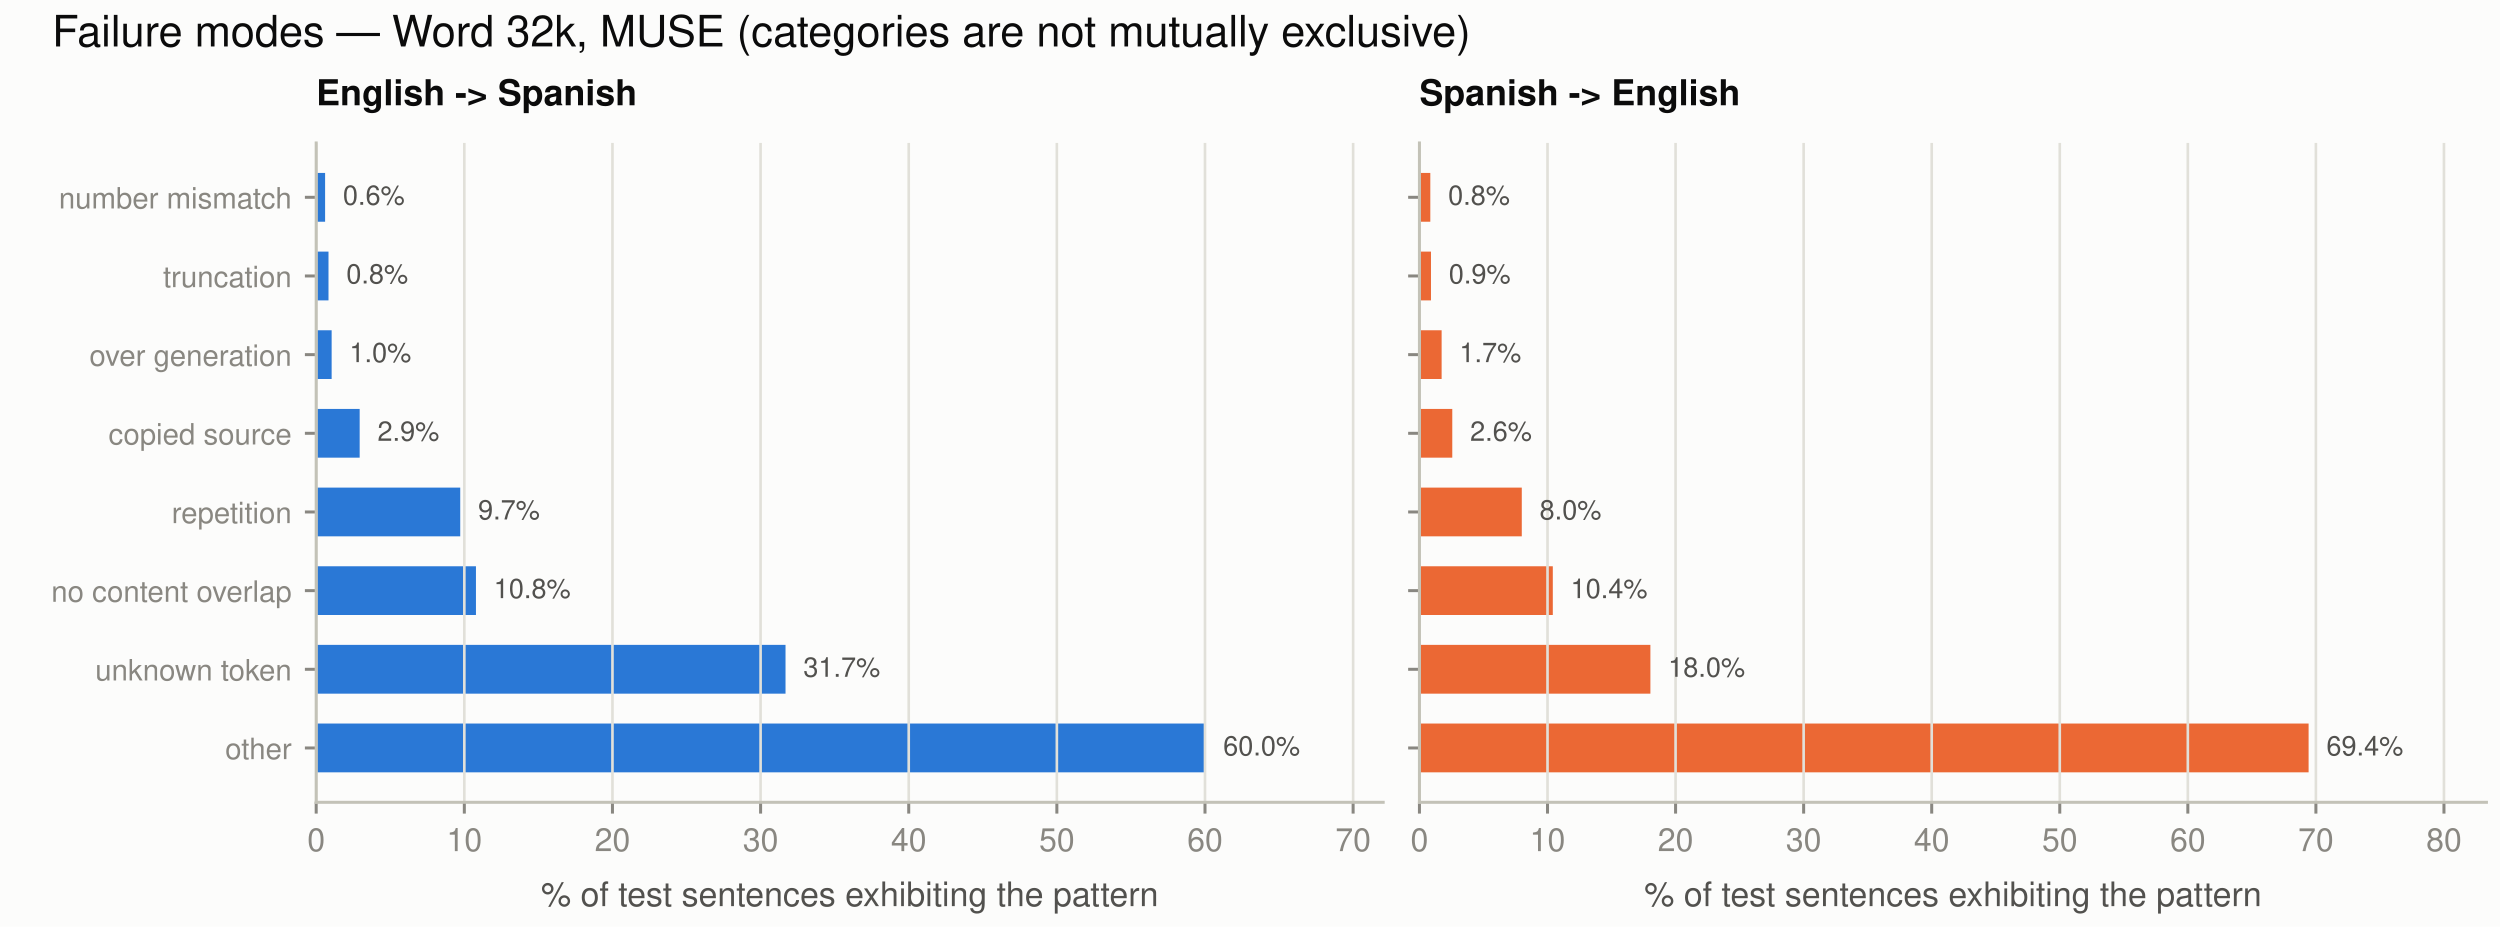
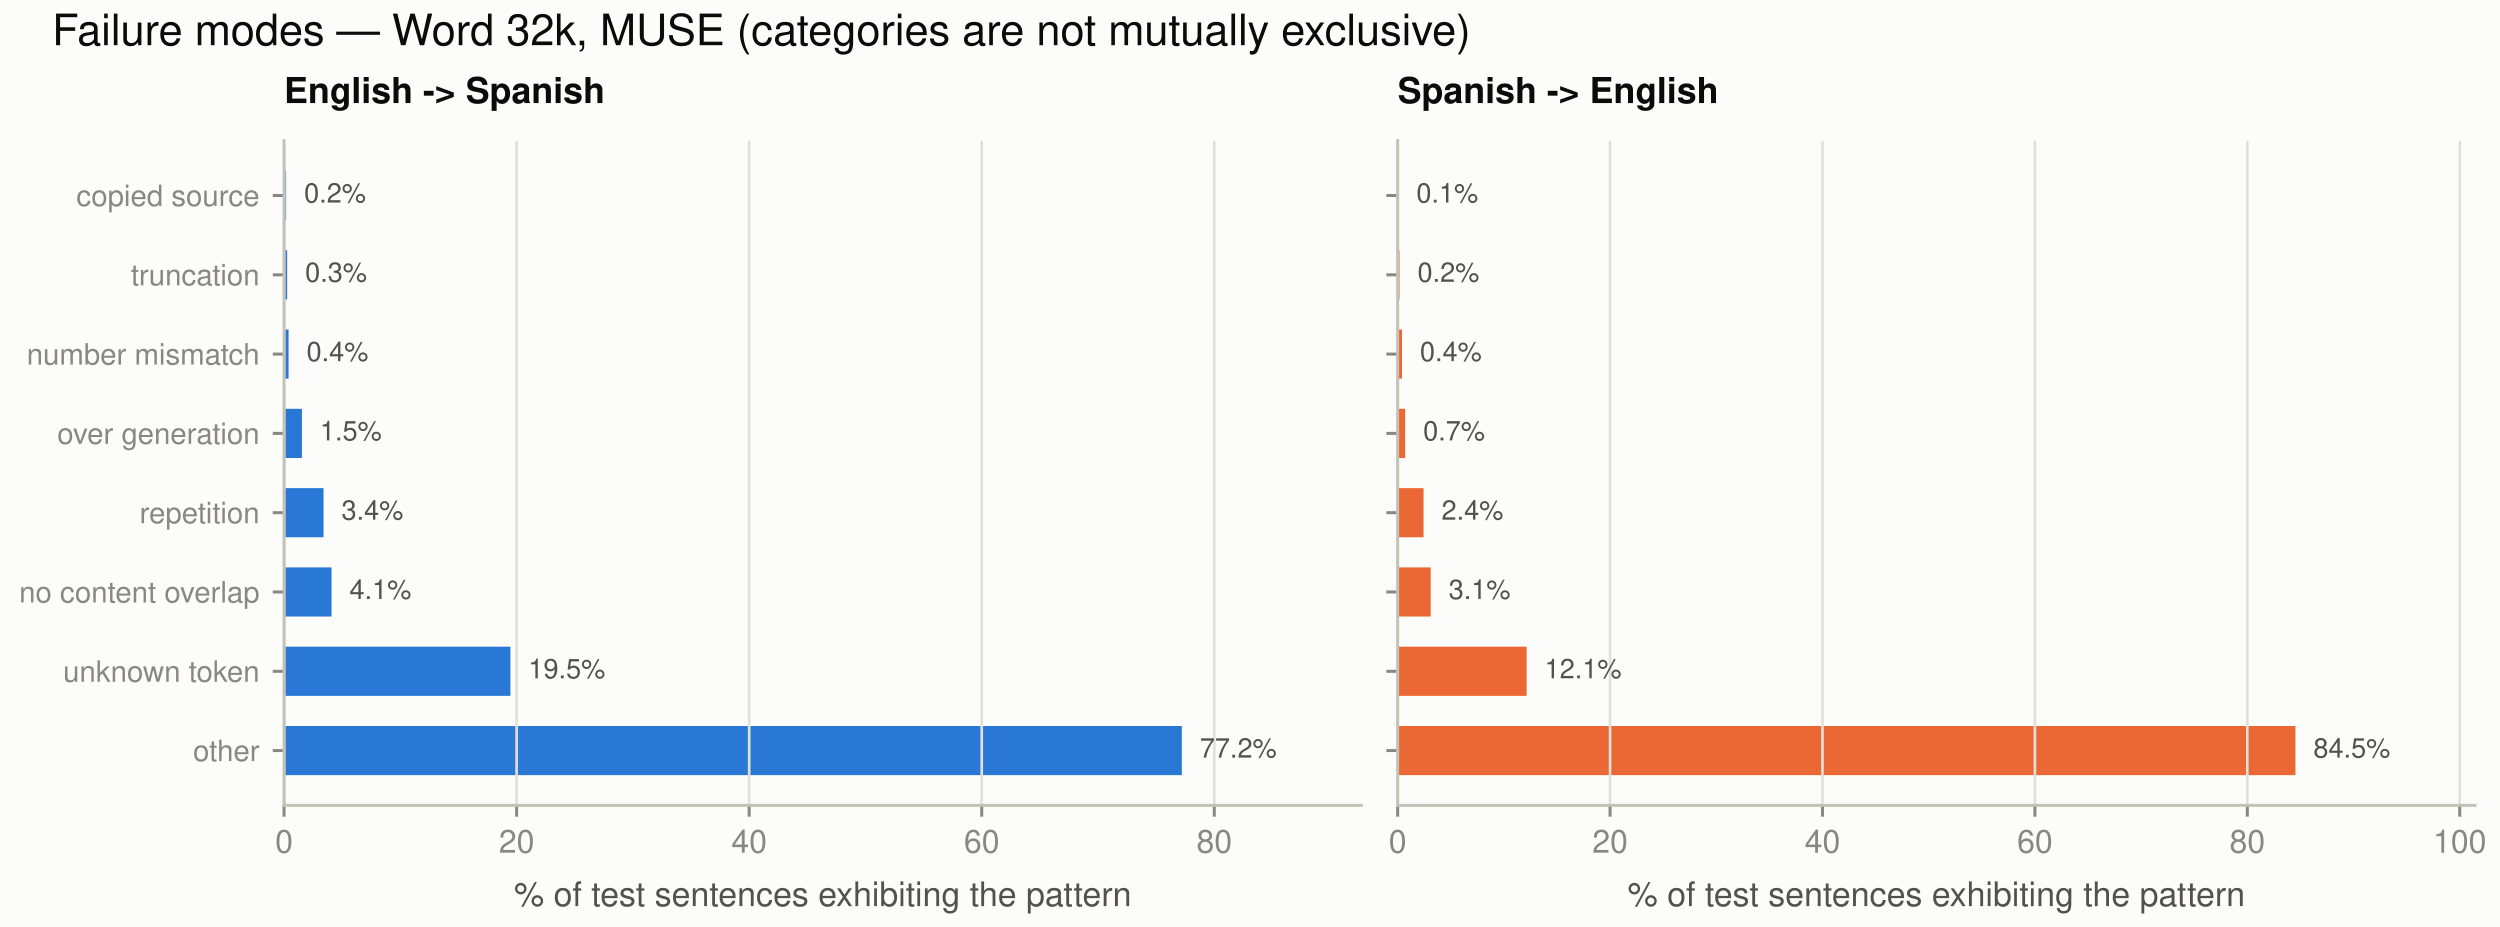
<svg xmlns="http://www.w3.org/2000/svg" xmlns:xlink="http://www.w3.org/1999/xlink" width="663.6pt" height="246pt" viewBox="0 0 663.6 246" version="1.1">
  <defs>
    <style type="text/css">*{stroke-linejoin: round; stroke-linecap: butt}</style>
  </defs>
  <g id="figure_1">
    <g id="patch_1">
      <path d="M 0 246  L 663.6 246  L 663.6 0  L 0 0  z " style="fill: #fcfcfb" />
    </g>
    <g id="axes_1">
      <g id="patch_2">
-         <path d="M 83.931 212.963  L 367.153 212.963  L 367.153 37.949  L 83.931 37.949  z " style="fill: #fcfcfb" />
+         <path d="M 75.402 213.775  L 361.368 213.775  L 361.368 37.354  L 75.402 37.354  z " style="fill: #fcfcfb" />
      </g>
      <g id="patch_3">
-         <path d="M 83.931 205.008  L 319.949 205.008  L 319.949 192.062  L 83.931 192.062  z " clip-path="url(#pf8842bc58b)" style="fill: #2a78d6" />
+         <path d="M 75.402 205.756  L 313.707 205.756  L 313.707 192.707  L 75.402 192.707  z " clip-path="url(#p7747f604c0)" style="fill: #2a78d6" />
      </g>
      <g id="patch_4">
-         <path d="M 83.931 184.128  L 208.51 184.128  L 208.51 171.182  L 83.931 171.182  z " clip-path="url(#pf8842bc58b)" style="fill: #2a78d6" />
+         <path d="M 75.402 184.709  L 135.483 184.709  L 135.483 171.659  L 75.402 171.659  z " clip-path="url(#p7747f604c0)" style="fill: #2a78d6" />
      </g>
      <g id="patch_5">
-         <path d="M 83.931 163.248  L 126.338 163.248  L 126.338 150.303  L 83.931 150.303  z " clip-path="url(#pf8842bc58b)" style="fill: #2a78d6" />
+         <path d="M 75.402 163.661  L 88.007 163.661  L 88.007 150.612  L 75.402 150.612  z " clip-path="url(#p7747f604c0)" style="fill: #2a78d6" />
      </g>
      <g id="patch_6">
-         <path d="M 83.931 142.368  L 122.166 142.368  L 122.166 129.423  L 83.931 129.423  z " clip-path="url(#pf8842bc58b)" style="fill: #2a78d6" />
+         <path d="M 75.402 142.613  L 85.879 142.613  L 85.879 129.564  L 75.402 129.564  z " clip-path="url(#p7747f604c0)" style="fill: #2a78d6" />
      </g>
      <g id="patch_7">
-         <path d="M 83.931 121.489  L 95.471 121.489  L 95.471 108.543  L 83.931 108.543  z " clip-path="url(#pf8842bc58b)" style="fill: #2a78d6" />
+         <path d="M 75.402 121.566  L 80.149 121.566  L 80.149 108.516  L 75.402 108.516  z " clip-path="url(#p7747f604c0)" style="fill: #2a78d6" />
      </g>
      <g id="patch_8">
-         <path d="M 83.931 100.609  L 88.032 100.609  L 88.032 87.663  L 83.931 87.663  z " clip-path="url(#pf8842bc58b)" style="fill: #2a78d6" />
+         <path d="M 75.402 100.518  L 76.602 100.518  L 76.602 87.469  L 75.402 87.469  z " clip-path="url(#p7747f604c0)" style="fill: #2a78d6" />
      </g>
      <g id="patch_9">
-         <path d="M 83.931 79.729  L 87.198 79.729  L 87.198 66.784  L 83.931 66.784  z " clip-path="url(#pf8842bc58b)" style="fill: #2a78d6" />
+         <path d="M 75.402 79.471  L 76.22 79.471  L 76.22 66.421  L 75.402 66.421  z " clip-path="url(#p7747f604c0)" style="fill: #2a78d6" />
      </g>
      <g id="patch_10">
-         <path d="M 83.931 58.849  L 86.294 58.849  L 86.294 45.904  L 83.931 45.904  z " clip-path="url(#pf8842bc58b)" style="fill: #2a78d6" />
+         <path d="M 75.402 58.423  L 75.948 58.423  L 75.948 45.374  L 75.402 45.374  z " clip-path="url(#p7747f604c0)" style="fill: #2a78d6" />
      </g>
      <g id="matplotlib.axis_1">
        <g id="xtick_1">
          <g id="line2d_1">
-             <path d="M 83.931 212.963  L 83.931 37.949  " clip-path="url(#pf8842bc58b)" style="fill: none; stroke: #e1e0d9; stroke-width: 0.7; stroke-linecap: round" />
+             <path d="M 75.402 213.775  L 75.402 37.354  " clip-path="url(#p7747f604c0)" style="fill: none; stroke: #e1e0d9; stroke-width: 0.7; stroke-linecap: round" />
          </g>
          <g id="line2d_2">
            <defs>
-               <path id="mbc6692d538" d="M 0 0  L 0 3  " style="stroke: #898781; stroke-width: 0.8" />
+               <path id="mf57558a4a2" d="M 0 0  L 0 3  " style="stroke: #898781; stroke-width: 0.8" />
            </defs>
            <g>
-               <use xlink:href="#mbc6692d538" x="83.931" y="212.963" style="fill: #898781; stroke: #898781; stroke-width: 0.8" />
+               <use xlink:href="#mf57558a4a2" x="75.402" y="213.775" style="fill: #898781; stroke: #898781; stroke-width: 0.8" />
            </g>
          </g>
          <g id="text_1">
-             <text style="font-size: 8.5px; font-family: 'Helvetica Neue', 'Helvetica', 'Arial', 'DejaVu Sans', sans-serif; text-anchor: middle; fill: #898781" x="83.931" y="225.921" transform="rotate(-0 83.93066 225.9215)">0</text>
+             <text style="font-size: 8.5px; font-family: 'Helvetica Neue', 'Helvetica', 'Arial', 'DejaVu Sans', sans-serif; text-anchor: middle; fill: #898781" x="75.402" y="226.345" transform="rotate(-0 75.40184 226.3449)">0</text>
          </g>
        </g>
        <g id="xtick_2">
          <g id="line2d_3">
-             <path d="M 123.251 212.963  L 123.251 37.949  " clip-path="url(#pf8842bc58b)" style="fill: none; stroke: #e1e0d9; stroke-width: 0.7; stroke-linecap: round" />
+             <path d="M 137.131 213.775  L 137.131 37.354  " clip-path="url(#p7747f604c0)" style="fill: none; stroke: #e1e0d9; stroke-width: 0.7; stroke-linecap: round" />
          </g>
          <g id="line2d_4">
            <g>
-               <use xlink:href="#mbc6692d538" x="123.251" y="212.963" style="fill: #898781; stroke: #898781; stroke-width: 0.8" />
+               <use xlink:href="#mf57558a4a2" x="137.131" y="213.775" style="fill: #898781; stroke: #898781; stroke-width: 0.8" />
            </g>
          </g>
          <g id="text_2">
-             <text style="font-size: 8.5px; font-family: 'Helvetica Neue', 'Helvetica', 'Arial', 'DejaVu Sans', sans-serif; text-anchor: middle; fill: #898781" x="123.251" y="225.921" transform="rotate(-0 123.2509 225.9215)">10</text>
+             <text style="font-size: 8.5px; font-family: 'Helvetica Neue', 'Helvetica', 'Arial', 'DejaVu Sans', sans-serif; text-anchor: middle; fill: #898781" x="137.131" y="226.345" transform="rotate(-0 137.1309 226.3449)">20</text>
          </g>
        </g>
        <g id="xtick_3">
          <g id="line2d_5">
-             <path d="M 162.571 212.963  L 162.571 37.949  " clip-path="url(#pf8842bc58b)" style="fill: none; stroke: #e1e0d9; stroke-width: 0.7; stroke-linecap: round" />
+             <path d="M 198.86 213.775  L 198.86 37.354  " clip-path="url(#p7747f604c0)" style="fill: none; stroke: #e1e0d9; stroke-width: 0.7; stroke-linecap: round" />
          </g>
          <g id="line2d_6">
            <g>
-               <use xlink:href="#mbc6692d538" x="162.571" y="212.963" style="fill: #898781; stroke: #898781; stroke-width: 0.8" />
+               <use xlink:href="#mf57558a4a2" x="198.86" y="213.775" style="fill: #898781; stroke: #898781; stroke-width: 0.8" />
            </g>
          </g>
          <g id="text_3">
-             <text style="font-size: 8.5px; font-family: 'Helvetica Neue', 'Helvetica', 'Arial', 'DejaVu Sans', sans-serif; text-anchor: middle; fill: #898781" x="162.571" y="225.921" transform="rotate(-0 162.5711 225.9215)">20</text>
+             <text style="font-size: 8.5px; font-family: 'Helvetica Neue', 'Helvetica', 'Arial', 'DejaVu Sans', sans-serif; text-anchor: middle; fill: #898781" x="198.86" y="226.345" transform="rotate(-0 198.8601 226.3449)">40</text>
          </g>
        </g>
        <g id="xtick_4">
          <g id="line2d_7">
-             <path d="M 201.891 212.963  L 201.891 37.949  " clip-path="url(#pf8842bc58b)" style="fill: none; stroke: #e1e0d9; stroke-width: 0.7; stroke-linecap: round" />
+             <path d="M 260.589 213.775  L 260.589 37.354  " clip-path="url(#p7747f604c0)" style="fill: none; stroke: #e1e0d9; stroke-width: 0.7; stroke-linecap: round" />
          </g>
          <g id="line2d_8">
            <g>
-               <use xlink:href="#mbc6692d538" x="201.891" y="212.963" style="fill: #898781; stroke: #898781; stroke-width: 0.8" />
+               <use xlink:href="#mf57558a4a2" x="260.589" y="213.775" style="fill: #898781; stroke: #898781; stroke-width: 0.8" />
            </g>
          </g>
          <g id="text_4">
-             <text style="font-size: 8.5px; font-family: 'Helvetica Neue', 'Helvetica', 'Arial', 'DejaVu Sans', sans-serif; text-anchor: middle; fill: #898781" x="201.891" y="225.921" transform="rotate(-0 201.8913 225.9215)">30</text>
+             <text style="font-size: 8.5px; font-family: 'Helvetica Neue', 'Helvetica', 'Arial', 'DejaVu Sans', sans-serif; text-anchor: middle; fill: #898781" x="260.589" y="226.345" transform="rotate(-0 260.5892 226.3449)">60</text>
          </g>
        </g>
        <g id="xtick_5">
          <g id="line2d_9">
-             <path d="M 241.212 212.963  L 241.212 37.949  " clip-path="url(#pf8842bc58b)" style="fill: none; stroke: #e1e0d9; stroke-width: 0.7; stroke-linecap: round" />
+             <path d="M 322.318 213.775  L 322.318 37.354  " clip-path="url(#p7747f604c0)" style="fill: none; stroke: #e1e0d9; stroke-width: 0.7; stroke-linecap: round" />
          </g>
          <g id="line2d_10">
            <g>
-               <use xlink:href="#mbc6692d538" x="241.212" y="212.963" style="fill: #898781; stroke: #898781; stroke-width: 0.8" />
+               <use xlink:href="#mf57558a4a2" x="322.318" y="213.775" style="fill: #898781; stroke: #898781; stroke-width: 0.8" />
            </g>
          </g>
          <g id="text_5">
-             <text style="font-size: 8.5px; font-family: 'Helvetica Neue', 'Helvetica', 'Arial', 'DejaVu Sans', sans-serif; text-anchor: middle; fill: #898781" x="241.212" y="225.921" transform="rotate(-0 241.2116 225.9215)">40</text>
-           </g>
-         </g>
-         <g id="xtick_6">
-           <g id="line2d_11">
-             <path d="M 280.532 212.963  L 280.532 37.949  " clip-path="url(#pf8842bc58b)" style="fill: none; stroke: #e1e0d9; stroke-width: 0.7; stroke-linecap: round" />
-           </g>
-           <g id="line2d_12">
-             <g>
-               <use xlink:href="#mbc6692d538" x="280.532" y="212.963" style="fill: #898781; stroke: #898781; stroke-width: 0.8" />
-             </g>
-           </g>
-           <g id="text_6">
-             <text style="font-size: 8.5px; font-family: 'Helvetica Neue', 'Helvetica', 'Arial', 'DejaVu Sans', sans-serif; text-anchor: middle; fill: #898781" x="280.532" y="225.921" transform="rotate(-0 280.5318 225.9215)">50</text>
-           </g>
-         </g>
-         <g id="xtick_7">
-           <g id="line2d_13">
-             <path d="M 319.852 212.963  L 319.852 37.949  " clip-path="url(#pf8842bc58b)" style="fill: none; stroke: #e1e0d9; stroke-width: 0.7; stroke-linecap: round" />
-           </g>
-           <g id="line2d_14">
-             <g>
-               <use xlink:href="#mbc6692d538" x="319.852" y="212.963" style="fill: #898781; stroke: #898781; stroke-width: 0.8" />
-             </g>
-           </g>
-           <g id="text_7">
-             <text style="font-size: 8.5px; font-family: 'Helvetica Neue', 'Helvetica', 'Arial', 'DejaVu Sans', sans-serif; text-anchor: middle; fill: #898781" x="319.852" y="225.921" transform="rotate(-0 319.852 225.9215)">60</text>
-           </g>
-         </g>
-         <g id="xtick_8">
-           <g id="line2d_15">
-             <path d="M 359.172 212.963  L 359.172 37.949  " clip-path="url(#pf8842bc58b)" style="fill: none; stroke: #e1e0d9; stroke-width: 0.7; stroke-linecap: round" />
-           </g>
-           <g id="line2d_16">
-             <g>
-               <use xlink:href="#mbc6692d538" x="359.172" y="212.963" style="fill: #898781; stroke: #898781; stroke-width: 0.8" />
-             </g>
-           </g>
-           <g id="text_8">
-             <text style="font-size: 8.5px; font-family: 'Helvetica Neue', 'Helvetica', 'Arial', 'DejaVu Sans', sans-serif; text-anchor: middle; fill: #898781" x="359.172" y="225.921" transform="rotate(-0 359.1723 225.9215)">70</text>
-           </g>
-         </g>
-         <g id="text_9">
-           <text style="font-size: 9px; font-family: 'Helvetica Neue', 'Helvetica', 'Arial', 'DejaVu Sans', sans-serif; text-anchor: middle; fill: #52514e" x="225.542" y="240.528" transform="rotate(-0 225.5419 240.5278)">% of test sentences exhibiting the pattern</text>
+             <text style="font-size: 8.5px; font-family: 'Helvetica Neue', 'Helvetica', 'Arial', 'DejaVu Sans', sans-serif; text-anchor: middle; fill: #898781" x="322.318" y="226.345" transform="rotate(-0 322.3183 226.3449)">80</text>
+           </g>
+         </g>
+         <g id="text_6">
+           <text style="font-size: 9px; font-family: 'Helvetica Neue', 'Helvetica', 'Arial', 'DejaVu Sans', sans-serif; text-anchor: middle; fill: #52514e" x="218.385" y="240.518" transform="rotate(-0 218.385 240.518)">% of test sentences exhibiting the pattern</text>
        </g>
      </g>
      <g id="matplotlib.axis_2">
        <g id="ytick_1">
+           <g id="line2d_11">
+             <defs>
+               <path id="m1c5f3a7629" d="M 0 0  L -3 0  " style="stroke: #898781; stroke-width: 0.8" />
+             </defs>
+             <g>
+               <use xlink:href="#m1c5f3a7629" x="75.402" y="199.231" style="fill: #898781; stroke: #898781; stroke-width: 0.8" />
+             </g>
+           </g>
+           <g id="text_7">
+             <text style="font-size: 7.8px; font-family: 'Helvetica Neue', 'Helvetica', 'Arial', 'DejaVu Sans', sans-serif; text-anchor: end; fill: #898781" x="68.902" y="202.016" transform="rotate(-0 68.90184 202.0163)">other</text>
+           </g>
+         </g>
+         <g id="ytick_2">
+           <g id="line2d_12">
+             <g>
+               <use xlink:href="#m1c5f3a7629" x="75.402" y="178.184" style="fill: #898781; stroke: #898781; stroke-width: 0.8" />
+             </g>
+           </g>
+           <g id="text_8">
+             <text style="font-size: 7.8px; font-family: 'Helvetica Neue', 'Helvetica', 'Arial', 'DejaVu Sans', sans-serif; text-anchor: end; fill: #898781" x="68.902" y="180.969" transform="rotate(-0 68.90184 180.9687)">unknown token</text>
+           </g>
+         </g>
+         <g id="ytick_3">
+           <g id="line2d_13">
+             <g>
+               <use xlink:href="#m1c5f3a7629" x="75.402" y="157.136" style="fill: #898781; stroke: #898781; stroke-width: 0.8" />
+             </g>
+           </g>
+           <g id="text_9">
+             <text style="font-size: 7.8px; font-family: 'Helvetica Neue', 'Helvetica', 'Arial', 'DejaVu Sans', sans-serif; text-anchor: end; fill: #898781" x="68.902" y="159.921" transform="rotate(-0 68.90184 159.9211)">no content overlap</text>
+           </g>
+         </g>
+         <g id="ytick_4">
+           <g id="line2d_14">
+             <g>
+               <use xlink:href="#m1c5f3a7629" x="75.402" y="136.089" style="fill: #898781; stroke: #898781; stroke-width: 0.8" />
+             </g>
+           </g>
+           <g id="text_10">
+             <text style="font-size: 7.8px; font-family: 'Helvetica Neue', 'Helvetica', 'Arial', 'DejaVu Sans', sans-serif; text-anchor: end; fill: #898781" x="68.902" y="138.874" transform="rotate(-0 68.90184 138.8735)">repetition</text>
+           </g>
+         </g>
+         <g id="ytick_5">
+           <g id="line2d_15">
+             <g>
+               <use xlink:href="#m1c5f3a7629" x="75.402" y="115.041" style="fill: #898781; stroke: #898781; stroke-width: 0.8" />
+             </g>
+           </g>
+           <g id="text_11">
+             <text style="font-size: 7.8px; font-family: 'Helvetica Neue', 'Helvetica', 'Arial', 'DejaVu Sans', sans-serif; text-anchor: end; fill: #898781" x="68.902" y="117.826" transform="rotate(-0 68.90184 117.8259)">over generation</text>
+           </g>
+         </g>
+         <g id="ytick_6">
+           <g id="line2d_16">
+             <g>
+               <use xlink:href="#m1c5f3a7629" x="75.402" y="93.993" style="fill: #898781; stroke: #898781; stroke-width: 0.8" />
+             </g>
+           </g>
+           <g id="text_12">
+             <text style="font-size: 7.8px; font-family: 'Helvetica Neue', 'Helvetica', 'Arial', 'DejaVu Sans', sans-serif; text-anchor: end; fill: #898781" x="68.902" y="96.778" transform="rotate(-0 68.90184 96.77832)">number mismatch</text>
+           </g>
+         </g>
+         <g id="ytick_7">
          <g id="line2d_17">
-             <defs>
-               <path id="m1b351978e4" d="M 0 0  L -3 0  " style="stroke: #898781; stroke-width: 0.8" />
-             </defs>
-             <g>
-               <use xlink:href="#m1b351978e4" x="83.931" y="198.535" style="fill: #898781; stroke: #898781; stroke-width: 0.8" />
-             </g>
-           </g>
-           <g id="text_10">
-             <text style="font-size: 7.8px; font-family: 'Helvetica Neue', 'Helvetica', 'Arial', 'DejaVu Sans', sans-serif; text-anchor: end; fill: #898781" x="77.431" y="201.498" transform="rotate(-0 77.43066 201.4983)">other</text>
-           </g>
-         </g>
-         <g id="ytick_2">
+             <g>
+               <use xlink:href="#m1c5f3a7629" x="75.402" y="72.946" style="fill: #898781; stroke: #898781; stroke-width: 0.8" />
+             </g>
+           </g>
+           <g id="text_13">
+             <text style="font-size: 7.8px; font-family: 'Helvetica Neue', 'Helvetica', 'Arial', 'DejaVu Sans', sans-serif; text-anchor: end; fill: #898781" x="68.902" y="75.731" transform="rotate(-0 68.90184 75.73072)">truncation</text>
+           </g>
+         </g>
+         <g id="ytick_8">
          <g id="line2d_18">
            <g>
-               <use xlink:href="#m1b351978e4" x="83.931" y="177.655" style="fill: #898781; stroke: #898781; stroke-width: 0.8" />
-             </g>
-           </g>
-           <g id="text_11">
-             <text style="font-size: 7.8px; font-family: 'Helvetica Neue', 'Helvetica', 'Arial', 'DejaVu Sans', sans-serif; text-anchor: end; fill: #898781" x="77.431" y="180.619" transform="rotate(-0 77.43066 180.6186)">unknown token</text>
-           </g>
-         </g>
-         <g id="ytick_3">
-           <g id="line2d_19">
-             <g>
-               <use xlink:href="#m1b351978e4" x="83.931" y="156.775" style="fill: #898781; stroke: #898781; stroke-width: 0.8" />
-             </g>
-           </g>
-           <g id="text_12">
-             <text style="font-size: 7.8px; font-family: 'Helvetica Neue', 'Helvetica', 'Arial', 'DejaVu Sans', sans-serif; text-anchor: end; fill: #898781" x="77.431" y="159.739" transform="rotate(-0 77.43066 159.7388)">no content overlap</text>
-           </g>
-         </g>
-         <g id="ytick_4">
-           <g id="line2d_20">
-             <g>
-               <use xlink:href="#m1b351978e4" x="83.931" y="135.896" style="fill: #898781; stroke: #898781; stroke-width: 0.8" />
-             </g>
-           </g>
-           <g id="text_13">
-             <text style="font-size: 7.8px; font-family: 'Helvetica Neue', 'Helvetica', 'Arial', 'DejaVu Sans', sans-serif; text-anchor: end; fill: #898781" x="77.431" y="138.859" transform="rotate(-0 77.43066 138.8591)">repetition</text>
-           </g>
-         </g>
-         <g id="ytick_5">
-           <g id="line2d_21">
-             <g>
-               <use xlink:href="#m1b351978e4" x="83.931" y="115.016" style="fill: #898781; stroke: #898781; stroke-width: 0.8" />
+               <use xlink:href="#m1c5f3a7629" x="75.402" y="51.898" style="fill: #898781; stroke: #898781; stroke-width: 0.8" />
            </g>
          </g>
          <g id="text_14">
-             <text style="font-size: 7.8px; font-family: 'Helvetica Neue', 'Helvetica', 'Arial', 'DejaVu Sans', sans-serif; text-anchor: end; fill: #898781" x="77.431" y="117.979" transform="rotate(-0 77.43066 117.9793)">copied source</text>
-           </g>
-         </g>
-         <g id="ytick_6">
-           <g id="line2d_22">
-             <g>
-               <use xlink:href="#m1b351978e4" x="83.931" y="94.136" style="fill: #898781; stroke: #898781; stroke-width: 0.8" />
-             </g>
-           </g>
-           <g id="text_15">
-             <text style="font-size: 7.8px; font-family: 'Helvetica Neue', 'Helvetica', 'Arial', 'DejaVu Sans', sans-serif; text-anchor: end; fill: #898781" x="77.431" y="97.1" transform="rotate(-0 77.43066 97.0996)">over generation</text>
-           </g>
-         </g>
-         <g id="ytick_7">
-           <g id="line2d_23">
-             <g>
-               <use xlink:href="#m1b351978e4" x="83.931" y="73.256" style="fill: #898781; stroke: #898781; stroke-width: 0.8" />
-             </g>
-           </g>
-           <g id="text_16">
-             <text style="font-size: 7.8px; font-family: 'Helvetica Neue', 'Helvetica', 'Arial', 'DejaVu Sans', sans-serif; text-anchor: end; fill: #898781" x="77.431" y="76.22" transform="rotate(-0 77.43066 76.21987)">truncation</text>
-           </g>
-         </g>
-         <g id="ytick_8">
-           <g id="line2d_24">
-             <g>
-               <use xlink:href="#m1b351978e4" x="83.931" y="52.377" style="fill: #898781; stroke: #898781; stroke-width: 0.8" />
-             </g>
-           </g>
-           <g id="text_17">
-             <text style="font-size: 7.8px; font-family: 'Helvetica Neue', 'Helvetica', 'Arial', 'DejaVu Sans', sans-serif; text-anchor: end; fill: #898781" x="77.431" y="55.34" transform="rotate(-0 77.43066 55.34013)">number mismatch</text>
+             <text style="font-size: 7.8px; font-family: 'Helvetica Neue', 'Helvetica', 'Arial', 'DejaVu Sans', sans-serif; text-anchor: end; fill: #898781" x="68.902" y="54.683" transform="rotate(-0 68.90184 54.68312)">copied source</text>
          </g>
        </g>
      </g>
      <g id="patch_11">
-         <path d="M 83.931 212.963  L 83.931 37.949  " style="fill: none; stroke: #c3c2b7; stroke-width: 0.8; stroke-linejoin: miter; stroke-linecap: square" />
+         <path d="M 75.402 213.775  L 75.402 37.354  " style="fill: none; stroke: #c3c2b7; stroke-width: 0.8; stroke-linejoin: miter; stroke-linecap: square" />
      </g>
      <g id="patch_12">
-         <path d="M 83.931 212.963  L 367.153 212.963  " style="fill: none; stroke: #c3c2b7; stroke-width: 0.8; stroke-linejoin: miter; stroke-linecap: square" />
+         <path d="M 75.402 213.775  L 361.368 213.775  " style="fill: none; stroke: #c3c2b7; stroke-width: 0.8; stroke-linejoin: miter; stroke-linecap: square" />
+       </g>
+       <g id="text_15">
+         <text style="font-size: 7.2px; font-family: 'Helvetica Neue', 'Helvetica', 'Arial', 'DejaVu Sans', sans-serif; text-anchor: start; fill: #52514e" x="318.473" y="201.093" transform="rotate(-0 318.4733 201.0928)">77.2%</text>
+       </g>
+       <g id="text_16">
+         <text style="font-size: 7.2px; font-family: 'Helvetica Neue', 'Helvetica', 'Arial', 'DejaVu Sans', sans-serif; text-anchor: start; fill: #52514e" x="140.249" y="180.045" transform="rotate(-0 140.2491 180.0452)">19.5%</text>
+       </g>
+       <g id="text_17">
+         <text style="font-size: 7.2px; font-family: 'Helvetica Neue', 'Helvetica', 'Arial', 'DejaVu Sans', sans-serif; text-anchor: start; fill: #52514e" x="92.774" y="158.998" transform="rotate(-0 92.77352 158.9976)">4.1%</text>
      </g>
      <g id="text_18">
-         <text style="font-size: 7.2px; font-family: 'Helvetica Neue', 'Helvetica', 'Arial', 'DejaVu Sans', sans-serif; text-anchor: start; fill: #52514e" x="324.67" y="200.522" transform="rotate(-0 324.6697 200.5217)">60.0%</text>
+         <text style="font-size: 7.2px; font-family: 'Helvetica Neue', 'Helvetica', 'Arial', 'DejaVu Sans', sans-serif; text-anchor: start; fill: #52514e" x="90.645" y="137.95" transform="rotate(-0 90.64531 137.95)">3.4%</text>
      </g>
      <g id="text_19">
-         <text style="font-size: 7.2px; font-family: 'Helvetica Neue', 'Helvetica', 'Arial', 'DejaVu Sans', sans-serif; text-anchor: start; fill: #52514e" x="213.23" y="179.642" transform="rotate(-0 213.23 179.6419)">31.7%</text>
+         <text style="font-size: 7.2px; font-family: 'Helvetica Neue', 'Helvetica', 'Arial', 'DejaVu Sans', sans-serif; text-anchor: start; fill: #52514e" x="84.916" y="116.902" transform="rotate(-0 84.9155 116.9024)">1.5%</text>
      </g>
      <g id="text_20">
-         <text style="font-size: 7.2px; font-family: 'Helvetica Neue', 'Helvetica', 'Arial', 'DejaVu Sans', sans-serif; text-anchor: start; fill: #52514e" x="131.058" y="158.762" transform="rotate(-0 131.0579 158.7622)">10.8%</text>
+         <text style="font-size: 7.2px; font-family: 'Helvetica Neue', 'Helvetica', 'Arial', 'DejaVu Sans', sans-serif; text-anchor: start; fill: #52514e" x="81.368" y="95.855" transform="rotate(-0 81.36848 95.85479)">0.4%</text>
      </g>
      <g id="text_21">
-         <text style="font-size: 7.2px; font-family: 'Helvetica Neue', 'Helvetica', 'Arial', 'DejaVu Sans', sans-serif; text-anchor: start; fill: #52514e" x="126.887" y="137.882" transform="rotate(-0 126.8868 137.8824)">9.7%</text>
+         <text style="font-size: 7.2px; font-family: 'Helvetica Neue', 'Helvetica', 'Arial', 'DejaVu Sans', sans-serif; text-anchor: start; fill: #52514e" x="80.986" y="74.807" transform="rotate(-0 80.98649 74.80719)">0.3%</text>
      </g>
      <g id="text_22">
-         <text style="font-size: 7.2px; font-family: 'Helvetica Neue', 'Helvetica', 'Arial', 'DejaVu Sans', sans-serif; text-anchor: start; fill: #52514e" x="100.191" y="117.003" transform="rotate(-0 100.1913 117.0027)">2.9%</text>
+         <text style="font-size: 7.2px; font-family: 'Helvetica Neue', 'Helvetica', 'Arial', 'DejaVu Sans', sans-serif; text-anchor: start; fill: #52514e" x="80.714" y="53.76" transform="rotate(-0 80.71365 53.75959)">0.2%</text>
      </g>
      <g id="text_23">
-         <text style="font-size: 7.2px; font-family: 'Helvetica Neue', 'Helvetica', 'Arial', 'DejaVu Sans', sans-serif; text-anchor: start; fill: #52514e" x="92.753" y="96.123" transform="rotate(-0 92.75268 96.12296)">1.0%</text>
-       </g>
-       <g id="text_24">
-         <text style="font-size: 7.2px; font-family: 'Helvetica Neue', 'Helvetica', 'Arial', 'DejaVu Sans', sans-serif; text-anchor: start; fill: #52514e" x="91.918" y="75.243" transform="rotate(-0 91.91845 75.24323)">0.8%</text>
-       </g>
-       <g id="text_25">
-         <text style="font-size: 7.2px; font-family: 'Helvetica Neue', 'Helvetica', 'Arial', 'DejaVu Sans', sans-serif; text-anchor: start; fill: #52514e" x="91.015" y="54.363" transform="rotate(-0 91.01469 54.36349)">0.6%</text>
-       </g>
-       <g id="text_26">
-         <text style="font-weight: 600; font-size: 9.5px; font-family: 'Helvetica Neue', 'Helvetica', 'Arial', 'DejaVu Sans', sans-serif; text-anchor: start; fill: #0b0b0b" x="83.931" y="27.949" transform="rotate(-0 83.93066 27.94884)">English -&gt; Spanish</text>
+         <text style="font-weight: 600; font-size: 9.5px; font-family: 'Helvetica Neue', 'Helvetica', 'Arial', 'DejaVu Sans', sans-serif; text-anchor: start; fill: #0b0b0b" x="75.402" y="27.354" transform="rotate(-0 75.40184 27.35439)">English -&gt; Spanish</text>
      </g>
    </g>
    <g id="axes_2">
      <g id="patch_13">
-         <path d="M 376.777 212.963  L 660 212.963  L 660 37.949  L 376.777 37.949  z " style="fill: #fcfcfb" />
+         <path d="M 370.992 213.775  L 656.959 213.775  L 656.959 37.354  L 370.992 37.354  z " style="fill: #fcfcfb" />
      </g>
      <g id="patch_14">
-         <path d="M 376.777 205.008  L 612.796 205.008  L 612.796 192.062  L 376.777 192.062  z " clip-path="url(#p2d57479452)" style="fill: #eb6834" />
+         <path d="M 370.992 205.756  L 609.298 205.756  L 609.298 192.707  L 370.992 192.707  z " clip-path="url(#p851caf1183)" style="fill: #eb6834" />
      </g>
      <g id="patch_15">
-         <path d="M 376.777 184.128  L 438.081 184.128  L 438.081 171.182  L 376.777 171.182  z " clip-path="url(#p2d57479452)" style="fill: #eb6834" />
+         <path d="M 370.992 184.709  L 405.235 184.709  L 405.235 171.659  L 370.992 171.659  z " clip-path="url(#p851caf1183)" style="fill: #eb6834" />
      </g>
      <g id="patch_16">
-         <path d="M 376.777 163.248  L 412.177 163.248  L 412.177 150.303  L 376.777 150.303  z " clip-path="url(#p2d57479452)" style="fill: #eb6834" />
+         <path d="M 370.992 163.661  L 379.765 163.661  L 379.765 150.612  L 370.992 150.612  z " clip-path="url(#p851caf1183)" style="fill: #eb6834" />
      </g>
      <g id="patch_17">
-         <path d="M 376.777 142.368  L 403.943 142.368  L 403.943 129.423  L 376.777 129.423  z " clip-path="url(#p2d57479452)" style="fill: #eb6834" />
+         <path d="M 370.992 142.613  L 377.871 142.613  L 377.871 129.564  L 370.992 129.564  z " clip-path="url(#p851caf1183)" style="fill: #eb6834" />
      </g>
      <g id="patch_18">
-         <path d="M 376.777 121.489  L 385.492 121.489  L 385.492 108.543  L 376.777 108.543  z " clip-path="url(#p2d57479452)" style="fill: #eb6834" />
+         <path d="M 370.992 121.566  L 372.986 121.566  L 372.986 108.516  L 370.992 108.516  z " clip-path="url(#p851caf1183)" style="fill: #eb6834" />
      </g>
      <g id="patch_19">
-         <path d="M 376.777 100.609  L 382.667 100.609  L 382.667 87.663  L 376.777 87.663  z " clip-path="url(#p2d57479452)" style="fill: #eb6834" />
+         <path d="M 370.992 100.518  L 372.139 100.518  L 372.139 87.469  L 370.992 87.469  z " clip-path="url(#p851caf1183)" style="fill: #eb6834" />
      </g>
      <g id="patch_20">
-         <path d="M 376.777 79.729  L 379.842 79.729  L 379.842 66.784  L 376.777 66.784  z " clip-path="url(#p2d57479452)" style="fill: #eb6834" />
+         <path d="M 370.992 79.471  L 371.491 79.471  L 371.491 66.421  L 370.992 66.421  z " clip-path="url(#p851caf1183)" style="fill: #eb6834" />
      </g>
      <g id="patch_21">
-         <path d="M 376.777 58.849  L 379.662 58.849  L 379.662 45.904  L 376.777 45.904  z " clip-path="url(#p2d57479452)" style="fill: #eb6834" />
+         <path d="M 370.992 58.423  L 371.192 58.423  L 371.192 45.374  L 370.992 45.374  z " clip-path="url(#p851caf1183)" style="fill: #eb6834" />
      </g>
      <g id="matplotlib.axis_3">
+         <g id="xtick_6">
+           <g id="line2d_19">
+             <path d="M 370.992 213.775  L 370.992 37.354  " clip-path="url(#p851caf1183)" style="fill: none; stroke: #e1e0d9; stroke-width: 0.7; stroke-linecap: round" />
+           </g>
+           <g id="line2d_20">
+             <g>
+               <use xlink:href="#mf57558a4a2" x="370.992" y="213.775" style="fill: #898781; stroke: #898781; stroke-width: 0.8" />
+             </g>
+           </g>
+           <g id="text_24">
+             <text style="font-size: 8.5px; font-family: 'Helvetica Neue', 'Helvetica', 'Arial', 'DejaVu Sans', sans-serif; text-anchor: middle; fill: #898781" x="370.992" y="226.345" transform="rotate(-0 370.9923 226.3449)">0</text>
+           </g>
+         </g>
+         <g id="xtick_7">
+           <g id="line2d_21">
+             <path d="M 427.376 213.775  L 427.376 37.354  " clip-path="url(#p851caf1183)" style="fill: none; stroke: #e1e0d9; stroke-width: 0.7; stroke-linecap: round" />
+           </g>
+           <g id="line2d_22">
+             <g>
+               <use xlink:href="#mf57558a4a2" x="427.376" y="213.775" style="fill: #898781; stroke: #898781; stroke-width: 0.8" />
+             </g>
+           </g>
+           <g id="text_25">
+             <text style="font-size: 8.5px; font-family: 'Helvetica Neue', 'Helvetica', 'Arial', 'DejaVu Sans', sans-serif; text-anchor: middle; fill: #898781" x="427.376" y="226.345" transform="rotate(-0 427.3761 226.3449)">20</text>
+           </g>
+         </g>
+         <g id="xtick_8">
+           <g id="line2d_23">
+             <path d="M 483.76 213.775  L 483.76 37.354  " clip-path="url(#p851caf1183)" style="fill: none; stroke: #e1e0d9; stroke-width: 0.7; stroke-linecap: round" />
+           </g>
+           <g id="line2d_24">
+             <g>
+               <use xlink:href="#mf57558a4a2" x="483.76" y="213.775" style="fill: #898781; stroke: #898781; stroke-width: 0.8" />
+             </g>
+           </g>
+           <g id="text_26">
+             <text style="font-size: 8.5px; font-family: 'Helvetica Neue', 'Helvetica', 'Arial', 'DejaVu Sans', sans-serif; text-anchor: middle; fill: #898781" x="483.76" y="226.345" transform="rotate(-0 483.7599 226.3449)">40</text>
+           </g>
+         </g>
        <g id="xtick_9">
          <g id="line2d_25">
-             <path d="M 376.777 212.963  L 376.777 37.949  " clip-path="url(#p2d57479452)" style="fill: none; stroke: #e1e0d9; stroke-width: 0.7; stroke-linecap: round" />
+             <path d="M 540.144 213.775  L 540.144 37.354  " clip-path="url(#p851caf1183)" style="fill: none; stroke: #e1e0d9; stroke-width: 0.7; stroke-linecap: round" />
          </g>
          <g id="line2d_26">
            <g>
-               <use xlink:href="#mbc6692d538" x="376.777" y="212.963" style="fill: #898781; stroke: #898781; stroke-width: 0.8" />
+               <use xlink:href="#mf57558a4a2" x="540.144" y="213.775" style="fill: #898781; stroke: #898781; stroke-width: 0.8" />
            </g>
          </g>
          <g id="text_27">
-             <text style="font-size: 8.5px; font-family: 'Helvetica Neue', 'Helvetica', 'Arial', 'DejaVu Sans', sans-serif; text-anchor: middle; fill: #898781" x="376.777" y="225.921" transform="rotate(-0 376.7771 225.9215)">0</text>
+             <text style="font-size: 8.5px; font-family: 'Helvetica Neue', 'Helvetica', 'Arial', 'DejaVu Sans', sans-serif; text-anchor: middle; fill: #898781" x="540.144" y="226.345" transform="rotate(-0 540.1437 226.3449)">60</text>
          </g>
        </g>
        <g id="xtick_10">
          <g id="line2d_27">
-             <path d="M 410.771 212.963  L 410.771 37.949  " clip-path="url(#p2d57479452)" style="fill: none; stroke: #e1e0d9; stroke-width: 0.7; stroke-linecap: round" />
+             <path d="M 596.528 213.775  L 596.528 37.354  " clip-path="url(#p851caf1183)" style="fill: none; stroke: #e1e0d9; stroke-width: 0.7; stroke-linecap: round" />
          </g>
          <g id="line2d_28">
            <g>
-               <use xlink:href="#mbc6692d538" x="410.771" y="212.963" style="fill: #898781; stroke: #898781; stroke-width: 0.8" />
+               <use xlink:href="#mf57558a4a2" x="596.528" y="213.775" style="fill: #898781; stroke: #898781; stroke-width: 0.8" />
            </g>
          </g>
          <g id="text_28">
-             <text style="font-size: 8.5px; font-family: 'Helvetica Neue', 'Helvetica', 'Arial', 'DejaVu Sans', sans-serif; text-anchor: middle; fill: #898781" x="410.771" y="225.921" transform="rotate(-0 410.7705 225.9215)">10</text>
+             <text style="font-size: 8.5px; font-family: 'Helvetica Neue', 'Helvetica', 'Arial', 'DejaVu Sans', sans-serif; text-anchor: middle; fill: #898781" x="596.528" y="226.345" transform="rotate(-0 596.5275 226.3449)">80</text>
          </g>
        </g>
        <g id="xtick_11">
          <g id="line2d_29">
-             <path d="M 444.764 212.963  L 444.764 37.949  " clip-path="url(#p2d57479452)" style="fill: none; stroke: #e1e0d9; stroke-width: 0.7; stroke-linecap: round" />
+             <path d="M 652.911 213.775  L 652.911 37.354  " clip-path="url(#p851caf1183)" style="fill: none; stroke: #e1e0d9; stroke-width: 0.7; stroke-linecap: round" />
          </g>
          <g id="line2d_30">
            <g>
-               <use xlink:href="#mbc6692d538" x="444.764" y="212.963" style="fill: #898781; stroke: #898781; stroke-width: 0.8" />
+               <use xlink:href="#mf57558a4a2" x="652.911" y="213.775" style="fill: #898781; stroke: #898781; stroke-width: 0.8" />
            </g>
          </g>
          <g id="text_29">
-             <text style="font-size: 8.5px; font-family: 'Helvetica Neue', 'Helvetica', 'Arial', 'DejaVu Sans', sans-serif; text-anchor: middle; fill: #898781" x="444.764" y="225.921" transform="rotate(-0 444.7639 225.9215)">20</text>
-           </g>
-         </g>
-         <g id="xtick_12">
-           <g id="line2d_31">
-             <path d="M 478.757 212.963  L 478.757 37.949  " clip-path="url(#p2d57479452)" style="fill: none; stroke: #e1e0d9; stroke-width: 0.7; stroke-linecap: round" />
-           </g>
-           <g id="line2d_32">
-             <g>
-               <use xlink:href="#mbc6692d538" x="478.757" y="212.963" style="fill: #898781; stroke: #898781; stroke-width: 0.8" />
-             </g>
-           </g>
-           <g id="text_30">
-             <text style="font-size: 8.5px; font-family: 'Helvetica Neue', 'Helvetica', 'Arial', 'DejaVu Sans', sans-serif; text-anchor: middle; fill: #898781" x="478.757" y="225.921" transform="rotate(-0 478.7574 225.9215)">30</text>
-           </g>
-         </g>
-         <g id="xtick_13">
-           <g id="line2d_33">
-             <path d="M 512.751 212.963  L 512.751 37.949  " clip-path="url(#p2d57479452)" style="fill: none; stroke: #e1e0d9; stroke-width: 0.7; stroke-linecap: round" />
-           </g>
-           <g id="line2d_34">
-             <g>
-               <use xlink:href="#mbc6692d538" x="512.751" y="212.963" style="fill: #898781; stroke: #898781; stroke-width: 0.8" />
-             </g>
-           </g>
-           <g id="text_31">
-             <text style="font-size: 8.5px; font-family: 'Helvetica Neue', 'Helvetica', 'Arial', 'DejaVu Sans', sans-serif; text-anchor: middle; fill: #898781" x="512.751" y="225.921" transform="rotate(-0 512.7508 225.9215)">40</text>
-           </g>
-         </g>
-         <g id="xtick_14">
-           <g id="line2d_35">
-             <path d="M 546.744 212.963  L 546.744 37.949  " clip-path="url(#p2d57479452)" style="fill: none; stroke: #e1e0d9; stroke-width: 0.7; stroke-linecap: round" />
-           </g>
-           <g id="line2d_36">
-             <g>
-               <use xlink:href="#mbc6692d538" x="546.744" y="212.963" style="fill: #898781; stroke: #898781; stroke-width: 0.8" />
-             </g>
-           </g>
-           <g id="text_32">
-             <text style="font-size: 8.5px; font-family: 'Helvetica Neue', 'Helvetica', 'Arial', 'DejaVu Sans', sans-serif; text-anchor: middle; fill: #898781" x="546.744" y="225.921" transform="rotate(-0 546.7442 225.9215)">50</text>
-           </g>
-         </g>
-         <g id="xtick_15">
-           <g id="line2d_37">
-             <path d="M 580.738 212.963  L 580.738 37.949  " clip-path="url(#p2d57479452)" style="fill: none; stroke: #e1e0d9; stroke-width: 0.7; stroke-linecap: round" />
-           </g>
-           <g id="line2d_38">
-             <g>
-               <use xlink:href="#mbc6692d538" x="580.738" y="212.963" style="fill: #898781; stroke: #898781; stroke-width: 0.8" />
-             </g>
-           </g>
-           <g id="text_33">
-             <text style="font-size: 8.5px; font-family: 'Helvetica Neue', 'Helvetica', 'Arial', 'DejaVu Sans', sans-serif; text-anchor: middle; fill: #898781" x="580.738" y="225.921" transform="rotate(-0 580.7376 225.9215)">60</text>
-           </g>
-         </g>
-         <g id="xtick_16">
-           <g id="line2d_39">
-             <path d="M 614.731 212.963  L 614.731 37.949  " clip-path="url(#p2d57479452)" style="fill: none; stroke: #e1e0d9; stroke-width: 0.7; stroke-linecap: round" />
-           </g>
-           <g id="line2d_40">
-             <g>
-               <use xlink:href="#mbc6692d538" x="614.731" y="212.963" style="fill: #898781; stroke: #898781; stroke-width: 0.8" />
-             </g>
-           </g>
-           <g id="text_34">
-             <text style="font-size: 8.5px; font-family: 'Helvetica Neue', 'Helvetica', 'Arial', 'DejaVu Sans', sans-serif; text-anchor: middle; fill: #898781" x="614.731" y="225.921" transform="rotate(-0 614.731 225.9215)">70</text>
-           </g>
-         </g>
-         <g id="xtick_17">
-           <g id="line2d_41">
-             <path d="M 648.724 212.963  L 648.724 37.949  " clip-path="url(#p2d57479452)" style="fill: none; stroke: #e1e0d9; stroke-width: 0.7; stroke-linecap: round" />
-           </g>
-           <g id="line2d_42">
-             <g>
-               <use xlink:href="#mbc6692d538" x="648.724" y="212.963" style="fill: #898781; stroke: #898781; stroke-width: 0.8" />
-             </g>
-           </g>
-           <g id="text_35">
-             <text style="font-size: 8.5px; font-family: 'Helvetica Neue', 'Helvetica', 'Arial', 'DejaVu Sans', sans-serif; text-anchor: middle; fill: #898781" x="648.724" y="225.921" transform="rotate(-0 648.7245 225.9215)">80</text>
-           </g>
-         </g>
-         <g id="text_36">
-           <text style="font-size: 9px; font-family: 'Helvetica Neue', 'Helvetica', 'Arial', 'DejaVu Sans', sans-serif; text-anchor: middle; fill: #52514e" x="518.388" y="240.528" transform="rotate(-0 518.3883 240.5278)">% of test sentences exhibiting the pattern</text>
+             <text style="font-size: 8.5px; font-family: 'Helvetica Neue', 'Helvetica', 'Arial', 'DejaVu Sans', sans-serif; text-anchor: middle; fill: #898781" x="652.911" y="226.345" transform="rotate(-0 652.9113 226.3449)">100</text>
+           </g>
+         </g>
+         <g id="text_30">
+           <text style="font-size: 9px; font-family: 'Helvetica Neue', 'Helvetica', 'Arial', 'DejaVu Sans', sans-serif; text-anchor: middle; fill: #52514e" x="513.975" y="240.518" transform="rotate(-0 513.9755 240.518)">% of test sentences exhibiting the pattern</text>
        </g>
      </g>
      <g id="matplotlib.axis_4">
        <g id="ytick_9">
-           <g id="line2d_43">
-             <g>
-               <use xlink:href="#m1b351978e4" x="376.777" y="198.535" style="fill: #898781; stroke: #898781; stroke-width: 0.8" />
+           <g id="line2d_31">
+             <g>
+               <use xlink:href="#m1c5f3a7629" x="370.992" y="199.231" style="fill: #898781; stroke: #898781; stroke-width: 0.8" />
            </g>
          </g>
        </g>
        <g id="ytick_10">
-           <g id="line2d_44">
-             <g>
-               <use xlink:href="#m1b351978e4" x="376.777" y="177.655" style="fill: #898781; stroke: #898781; stroke-width: 0.8" />
+           <g id="line2d_32">
+             <g>
+               <use xlink:href="#m1c5f3a7629" x="370.992" y="178.184" style="fill: #898781; stroke: #898781; stroke-width: 0.8" />
            </g>
          </g>
        </g>
        <g id="ytick_11">
-           <g id="line2d_45">
-             <g>
-               <use xlink:href="#m1b351978e4" x="376.777" y="156.775" style="fill: #898781; stroke: #898781; stroke-width: 0.8" />
+           <g id="line2d_33">
+             <g>
+               <use xlink:href="#m1c5f3a7629" x="370.992" y="157.136" style="fill: #898781; stroke: #898781; stroke-width: 0.8" />
            </g>
          </g>
        </g>
        <g id="ytick_12">
-           <g id="line2d_46">
-             <g>
-               <use xlink:href="#m1b351978e4" x="376.777" y="135.896" style="fill: #898781; stroke: #898781; stroke-width: 0.8" />
+           <g id="line2d_34">
+             <g>
+               <use xlink:href="#m1c5f3a7629" x="370.992" y="136.089" style="fill: #898781; stroke: #898781; stroke-width: 0.8" />
            </g>
          </g>
        </g>
        <g id="ytick_13">
-           <g id="line2d_47">
-             <g>
-               <use xlink:href="#m1b351978e4" x="376.777" y="115.016" style="fill: #898781; stroke: #898781; stroke-width: 0.8" />
+           <g id="line2d_35">
+             <g>
+               <use xlink:href="#m1c5f3a7629" x="370.992" y="115.041" style="fill: #898781; stroke: #898781; stroke-width: 0.8" />
            </g>
          </g>
        </g>
        <g id="ytick_14">
-           <g id="line2d_48">
-             <g>
-               <use xlink:href="#m1b351978e4" x="376.777" y="94.136" style="fill: #898781; stroke: #898781; stroke-width: 0.8" />
+           <g id="line2d_36">
+             <g>
+               <use xlink:href="#m1c5f3a7629" x="370.992" y="93.993" style="fill: #898781; stroke: #898781; stroke-width: 0.8" />
            </g>
          </g>
        </g>
        <g id="ytick_15">
-           <g id="line2d_49">
-             <g>
-               <use xlink:href="#m1b351978e4" x="376.777" y="73.256" style="fill: #898781; stroke: #898781; stroke-width: 0.8" />
+           <g id="line2d_37">
+             <g>
+               <use xlink:href="#m1c5f3a7629" x="370.992" y="72.946" style="fill: #898781; stroke: #898781; stroke-width: 0.8" />
            </g>
          </g>
        </g>
        <g id="ytick_16">
-           <g id="line2d_50">
-             <g>
-               <use xlink:href="#m1b351978e4" x="376.777" y="52.377" style="fill: #898781; stroke: #898781; stroke-width: 0.8" />
+           <g id="line2d_38">
+             <g>
+               <use xlink:href="#m1c5f3a7629" x="370.992" y="51.898" style="fill: #898781; stroke: #898781; stroke-width: 0.8" />
            </g>
          </g>
        </g>
      </g>
      <g id="patch_22">
-         <path d="M 376.777 212.963  L 376.777 37.949  " style="fill: none; stroke: #c3c2b7; stroke-width: 0.8; stroke-linejoin: miter; stroke-linecap: square" />
+         <path d="M 370.992 213.775  L 370.992 37.354  " style="fill: none; stroke: #c3c2b7; stroke-width: 0.8; stroke-linejoin: miter; stroke-linecap: square" />
      </g>
      <g id="patch_23">
-         <path d="M 376.777 212.963  L 660 212.963  " style="fill: none; stroke: #c3c2b7; stroke-width: 0.8; stroke-linejoin: miter; stroke-linecap: square" />
+         <path d="M 370.992 213.775  L 656.959 213.775  " style="fill: none; stroke: #c3c2b7; stroke-width: 0.8; stroke-linejoin: miter; stroke-linecap: square" />
+       </g>
+       <g id="text_31">
+         <text style="font-size: 7.2px; font-family: 'Helvetica Neue', 'Helvetica', 'Arial', 'DejaVu Sans', sans-serif; text-anchor: start; fill: #52514e" x="614.064" y="201.093" transform="rotate(-0 614.0637 201.0928)">84.5%</text>
+       </g>
+       <g id="text_32">
+         <text style="font-size: 7.2px; font-family: 'Helvetica Neue', 'Helvetica', 'Arial', 'DejaVu Sans', sans-serif; text-anchor: start; fill: #52514e" x="410.001" y="180.045" transform="rotate(-0 410.0014 180.0452)">12.1%</text>
+       </g>
+       <g id="text_33">
+         <text style="font-size: 7.2px; font-family: 'Helvetica Neue', 'Helvetica', 'Arial', 'DejaVu Sans', sans-serif; text-anchor: start; fill: #52514e" x="384.531" y="158.998" transform="rotate(-0 384.5309 158.9976)">3.1%</text>
+       </g>
+       <g id="text_34">
+         <text style="font-size: 7.2px; font-family: 'Helvetica Neue', 'Helvetica', 'Arial', 'DejaVu Sans', sans-serif; text-anchor: start; fill: #52514e" x="382.637" y="137.95" transform="rotate(-0 382.6369 137.95)">2.4%</text>
+       </g>
+       <g id="text_35">
+         <text style="font-size: 7.2px; font-family: 'Helvetica Neue', 'Helvetica', 'Arial', 'DejaVu Sans', sans-serif; text-anchor: start; fill: #52514e" x="377.752" y="116.902" transform="rotate(-0 377.7521 116.9024)">0.7%</text>
+       </g>
+       <g id="text_36">
+         <text style="font-size: 7.2px; font-family: 'Helvetica Neue', 'Helvetica', 'Arial', 'DejaVu Sans', sans-serif; text-anchor: start; fill: #52514e" x="376.905" y="95.855" transform="rotate(-0 376.9048 95.85479)">0.4%</text>
      </g>
      <g id="text_37">
-         <text style="font-size: 7.2px; font-family: 'Helvetica Neue', 'Helvetica', 'Arial', 'DejaVu Sans', sans-serif; text-anchor: start; fill: #52514e" x="617.516" y="200.522" transform="rotate(-0 617.5162 200.5217)">69.4%</text>
+         <text style="font-size: 7.2px; font-family: 'Helvetica Neue', 'Helvetica', 'Arial', 'DejaVu Sans', sans-serif; text-anchor: start; fill: #52514e" x="376.257" y="74.807" transform="rotate(-0 376.2568 74.80719)">0.2%</text>
      </g>
      <g id="text_38">
-         <text style="font-size: 7.2px; font-family: 'Helvetica Neue', 'Helvetica', 'Arial', 'DejaVu Sans', sans-serif; text-anchor: start; fill: #52514e" x="442.801" y="179.642" transform="rotate(-0 442.801 179.6419)">18.0%</text>
+         <text style="font-size: 7.2px; font-family: 'Helvetica Neue', 'Helvetica', 'Arial', 'DejaVu Sans', sans-serif; text-anchor: start; fill: #52514e" x="375.958" y="53.76" transform="rotate(-0 375.9577 53.75959)">0.1%</text>
      </g>
      <g id="text_39">
-         <text style="font-size: 7.2px; font-family: 'Helvetica Neue', 'Helvetica', 'Arial', 'DejaVu Sans', sans-serif; text-anchor: start; fill: #52514e" x="416.897" y="158.762" transform="rotate(-0 416.8973 158.7622)">10.4%</text>
-       </g>
-       <g id="text_40">
-         <text style="font-size: 7.2px; font-family: 'Helvetica Neue', 'Helvetica', 'Arial', 'DejaVu Sans', sans-serif; text-anchor: start; fill: #52514e" x="408.663" y="137.882" transform="rotate(-0 408.6634 137.8824)">8.0%</text>
-       </g>
-       <g id="text_41">
-         <text style="font-size: 7.2px; font-family: 'Helvetica Neue', 'Helvetica', 'Arial', 'DejaVu Sans', sans-serif; text-anchor: start; fill: #52514e" x="390.212" y="117.003" transform="rotate(-0 390.2122 117.0027)">2.6%</text>
-       </g>
-       <g id="text_42">
-         <text style="font-size: 7.2px; font-family: 'Helvetica Neue', 'Helvetica', 'Arial', 'DejaVu Sans', sans-serif; text-anchor: start; fill: #52514e" x="387.387" y="96.123" transform="rotate(-0 387.3874 96.12296)">1.7%</text>
-       </g>
-       <g id="text_43">
-         <text style="font-size: 7.2px; font-family: 'Helvetica Neue', 'Helvetica', 'Arial', 'DejaVu Sans', sans-serif; text-anchor: start; fill: #52514e" x="384.563" y="75.243" transform="rotate(-0 384.5626 75.24323)">0.9%</text>
-       </g>
-       <g id="text_44">
-         <text style="font-size: 7.2px; font-family: 'Helvetica Neue', 'Helvetica', 'Arial', 'DejaVu Sans', sans-serif; text-anchor: start; fill: #52514e" x="384.382" y="54.363" transform="rotate(-0 384.3823 54.36349)">0.8%</text>
-       </g>
-       <g id="text_45">
-         <text style="font-weight: 600; font-size: 9.5px; font-family: 'Helvetica Neue', 'Helvetica', 'Arial', 'DejaVu Sans', sans-serif; text-anchor: start; fill: #0b0b0b" x="376.777" y="27.949" transform="rotate(-0 376.7771 27.94884)">Spanish -&gt; English</text>
+         <text style="font-weight: 600; font-size: 9.5px; font-family: 'Helvetica Neue', 'Helvetica', 'Arial', 'DejaVu Sans', sans-serif; text-anchor: start; fill: #0b0b0b" x="370.992" y="27.354" transform="rotate(-0 370.9923 27.35439)">Spanish -&gt; English</text>
      </g>
    </g>
-     <g id="text_46">
-       <text style="font-size: 11.5px; font-family: 'Helvetica Neue', 'Helvetica', 'Arial', 'DejaVu Sans', sans-serif; text-anchor: start; fill: #0b0b0b" x="13.848" y="12.338" transform="rotate(-0 13.84776 12.3382)">Failure modes — Word 32k, MUSE   (categories are not mutually exclusive)</text>
+     <g id="text_40">
+       <text style="font-size: 11.5px; font-family: 'Helvetica Neue', 'Helvetica', 'Arial', 'DejaVu Sans', sans-serif; text-anchor: start; fill: #0b0b0b" x="13.848" y="12.006" transform="rotate(-0 13.84776 12.00578)">Failure modes — Word 32k, MUSE   (categories are not mutually exclusive)</text>
    </g>
  </g>
  <defs>
-     <clipPath id="pf8842bc58b">
-       <rect x="83.931" y="37.949" width="283.222" height="175.014" />
+     <clipPath id="p7747f604c0">
+       <rect x="75.402" y="37.354" width="285.966" height="176.421" />
    </clipPath>
-     <clipPath id="p2d57479452">
-       <rect x="376.777" y="37.949" width="283.222" height="175.014" />
+     <clipPath id="p851caf1183">
+       <rect x="370.992" y="37.354" width="285.966" height="176.421" />
    </clipPath>
  </defs>
</svg>
